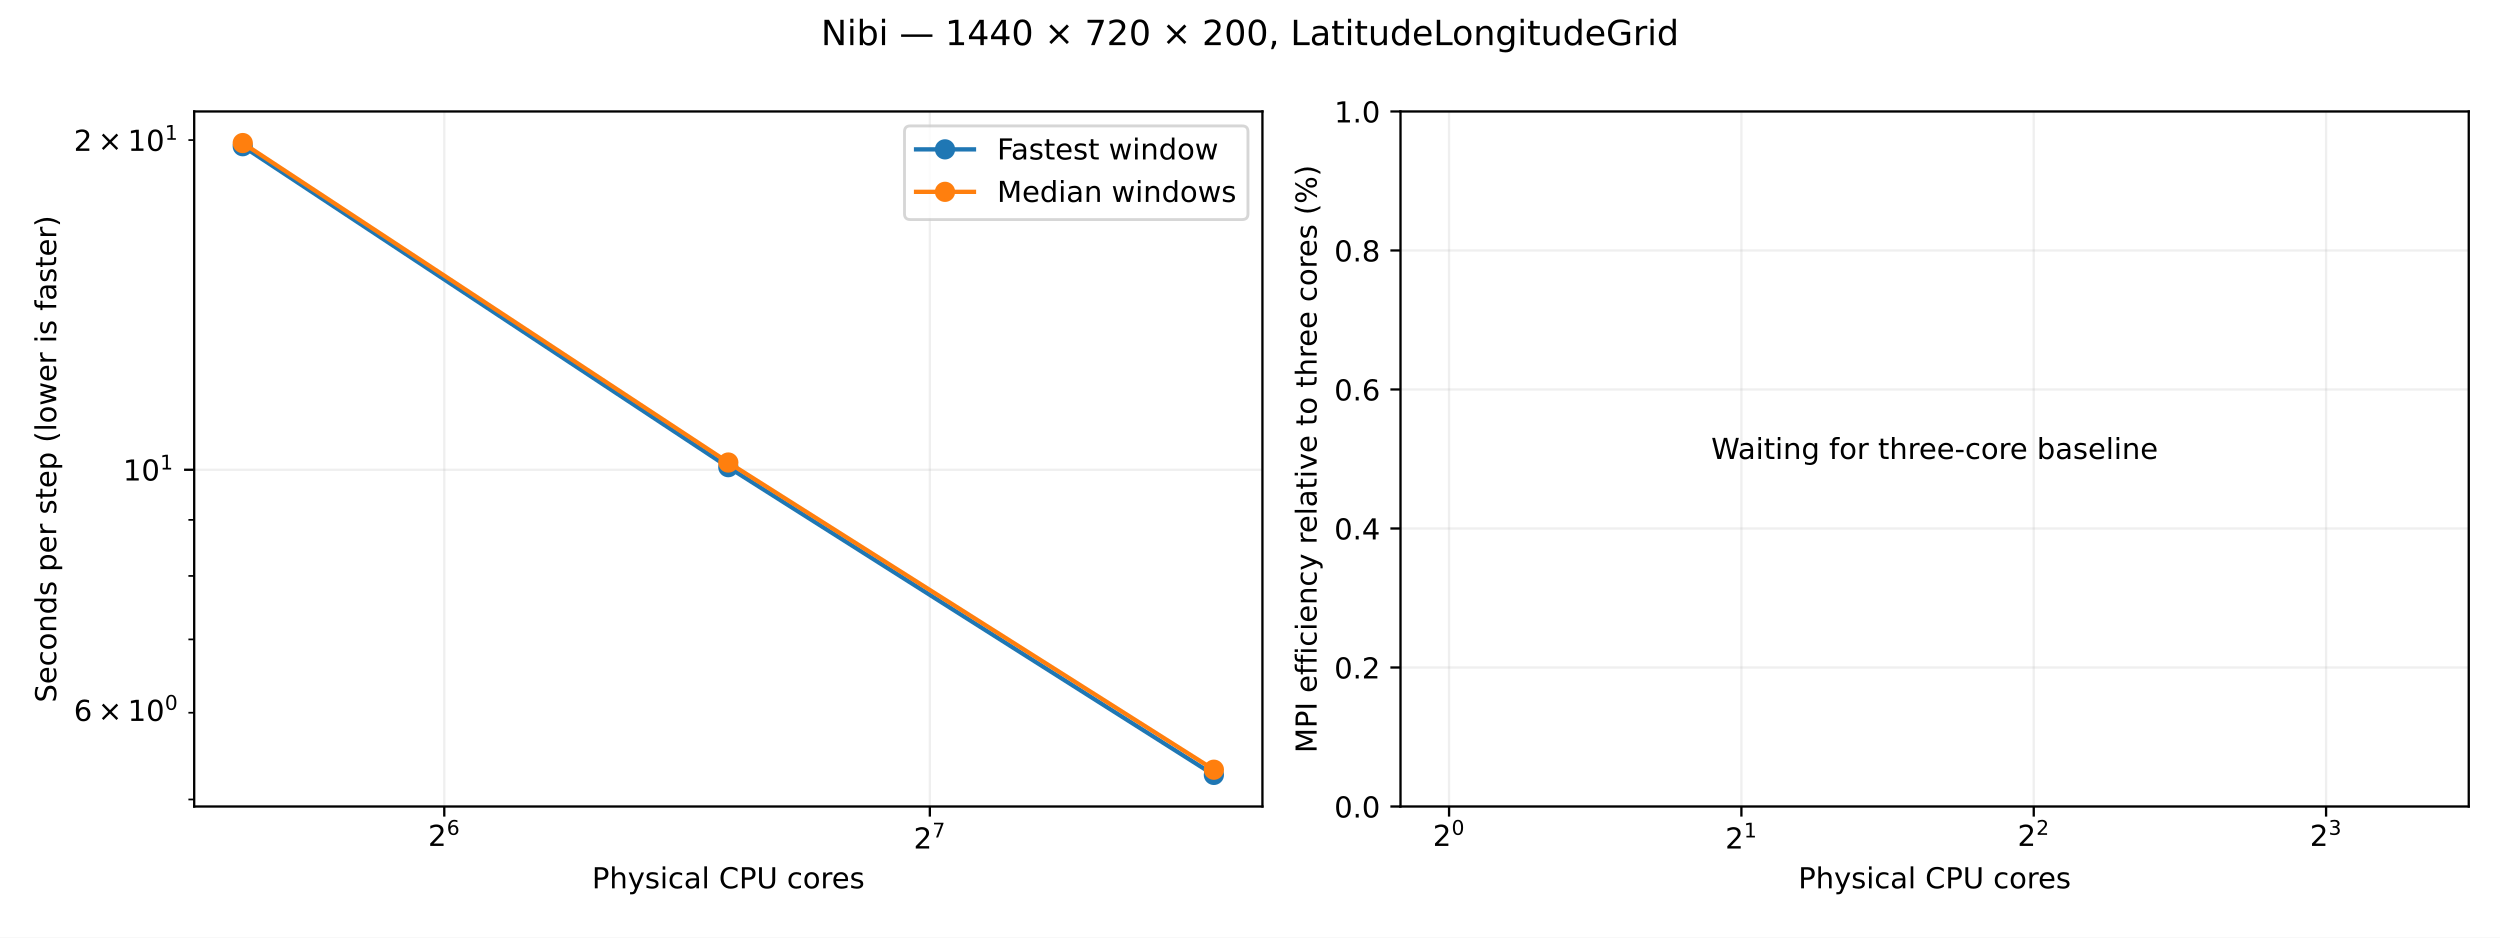
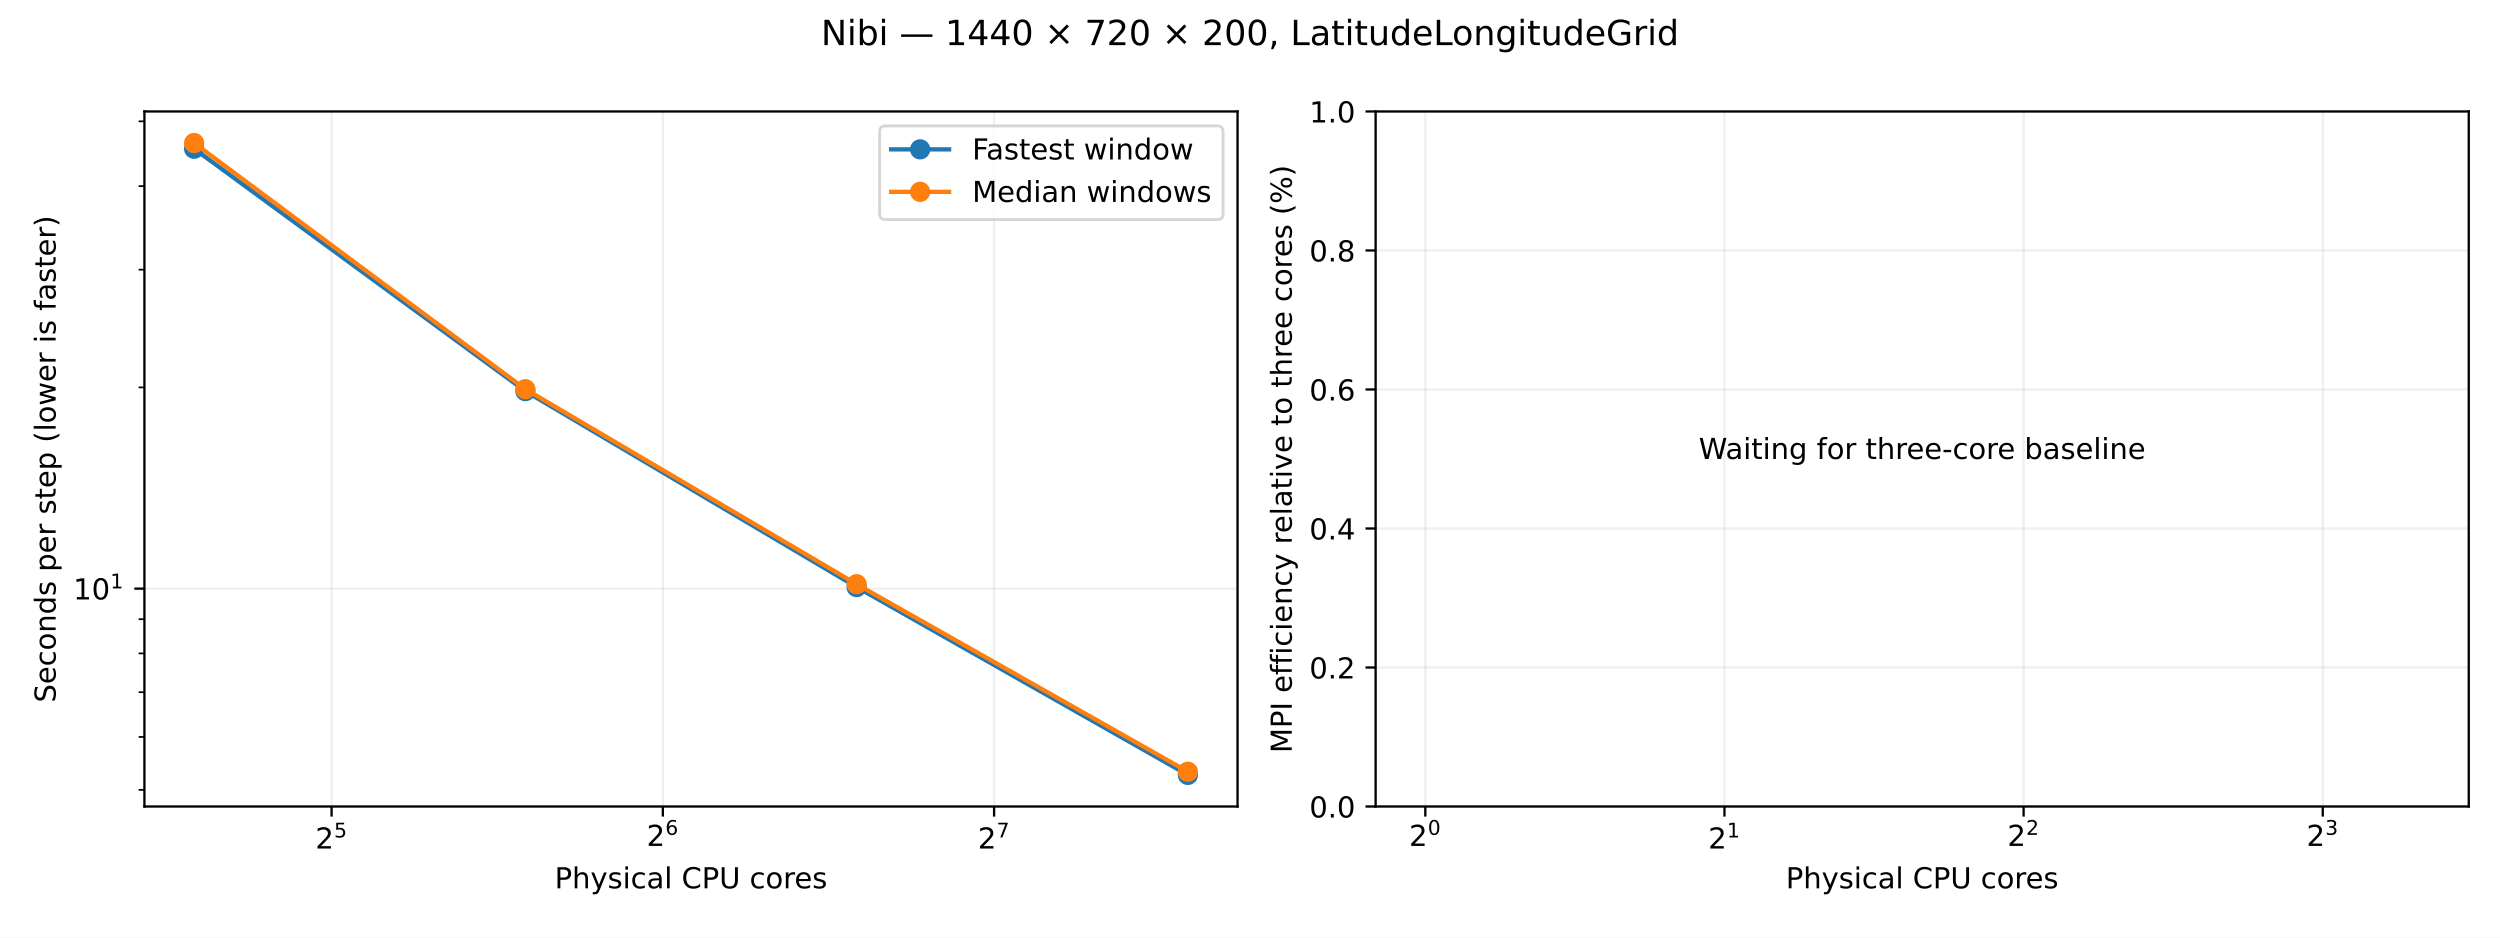
<svg xmlns="http://www.w3.org/2000/svg" xmlns:xlink="http://www.w3.org/1999/xlink" width="864pt" height="324pt" viewBox="0 0 864 324" version="1.1">
  <defs>
    <style type="text/css">*{stroke-linejoin: round; stroke-linecap: butt}</style>
  </defs>
  <g id="figure_1">
    <g id="patch_1">
      <path d="M 0 324 L 864 324 L 864 0 L 0 0 z " style="fill: #ffffff" />
    </g>
    <g id="axes_1">
      <g id="patch_2">
-         <path d="M 67.112 278.728 L 436.296 278.728 L 436.296 38.52 L 67.112 38.52 z " style="fill: #ffffff" />
+         <path d="M 49.913 278.728 L 427.696 278.728 L 427.696 38.52 L 49.913 38.52 z " style="fill: #ffffff" />
      </g>
      <g id="matplotlib.axis_1">
        <g id="xtick_1">
          <g id="line2d_1">
-             <path d="M 153.541 278.728 L 153.541 38.52 " clip-path="url(#p9e3ff01cee)" style="fill: none; stroke: #b0b0b0; stroke-opacity: 0.2; stroke-width: 0.8; stroke-linecap: square" />
+             <path d="M 114.598 278.728 L 114.598 38.52 " clip-path="url(#p8ccc6cf710)" style="fill: none; stroke: #b0b0b0; stroke-opacity: 0.2; stroke-width: 0.8; stroke-linecap: square" />
          </g>
          <g id="line2d_2">
            <defs>
              <path id="mfa1427183e" d="M 0 0 L 0 3.5 " style="stroke: #000000; stroke-width: 0.8" />
            </defs>
            <g>
-               <use xlink:href="#mfa1427183e" x="153.541" y="278.728" style="stroke: #000000; stroke-width: 0.8" />
+               <use xlink:href="#mfa1427183e" x="114.598" y="278.728" style="stroke: #000000; stroke-width: 0.8" />
            </g>
          </g>
          <g id="text_1">
-             <g transform="translate(147.9407 293.3264)">
+             <g transform="translate(108.9981 293.3264)">
+               <text>
+                 <tspan x="0" y="-0.064" style="font-size: 10px; font-family: 'DejaVu Sans'">2</tspan>
+                 <tspan x="6.458" y="-3.892" style="font-size: 7px; font-family: 'DejaVu Sans'">5</tspan>
+               </text>
+             </g>
+           </g>
+         </g>
+         <g id="xtick_2">
+           <g id="line2d_3">
+             <path d="M 229.078 278.728 L 229.078 38.52 " clip-path="url(#p8ccc6cf710)" style="fill: none; stroke: #b0b0b0; stroke-opacity: 0.2; stroke-width: 0.8; stroke-linecap: square" />
+           </g>
+           <g id="line2d_4">
+             <g>
+               <use xlink:href="#mfa1427183e" x="229.078" y="278.728" style="stroke: #000000; stroke-width: 0.8" />
+             </g>
+           </g>
+           <g id="text_2">
+             <g transform="translate(223.478 293.3264)">
              <text>
                <tspan x="0" y="-0.977" style="font-size: 10px; font-family: 'DejaVu Sans'">2</tspan>
                <tspan x="6.458" y="-4.805" style="font-size: 7px; font-family: 'DejaVu Sans'">6</tspan>
              </text>
            </g>
          </g>
        </g>
-         <g id="xtick_2">
-           <g id="line2d_3">
-             <path d="M 321.352 278.728 L 321.352 38.52 " clip-path="url(#p9e3ff01cee)" style="fill: none; stroke: #b0b0b0; stroke-opacity: 0.2; stroke-width: 0.8; stroke-linecap: square" />
-           </g>
-           <g id="line2d_4">
-             <g>
-               <use xlink:href="#mfa1427183e" x="321.352" y="278.728" style="stroke: #000000; stroke-width: 0.8" />
-             </g>
-           </g>
-           <g id="text_2">
-             <g transform="translate(315.7517 293.3264)">
+         <g id="xtick_3">
+           <g id="line2d_5">
+             <path d="M 343.558 278.728 L 343.558 38.52 " clip-path="url(#p8ccc6cf710)" style="fill: none; stroke: #b0b0b0; stroke-opacity: 0.2; stroke-width: 0.8; stroke-linecap: square" />
+           </g>
+           <g id="line2d_6">
+             <g>
+               <use xlink:href="#mfa1427183e" x="343.558" y="278.728" style="stroke: #000000; stroke-width: 0.8" />
+             </g>
+           </g>
+           <g id="text_3">
+             <g transform="translate(337.9579 293.3264)">
              <text>
                <tspan x="0" y="-0.064" style="font-size: 10px; font-family: 'DejaVu Sans'">2</tspan>
                <tspan x="6.458" y="-3.892" style="font-size: 7px; font-family: 'DejaVu Sans'">7</tspan>
              </text>
            </g>
          </g>
        </g>
-         <g id="text_3">
-           <text style="font-size: 10px; font-family: 'DejaVu Sans', 'Bitstream Vera Sans', 'Computer Modern Sans Serif', 'Lucida Grande', 'Verdana', 'Geneva', 'Lucid', 'Arial', 'Helvetica', 'Avant Garde', sans-serif; text-anchor: middle" x="251.704" y="307.005" transform="rotate(-0 251.7038 307.0046)">Physical CPU cores</text>
+         <g id="text_4">
+           <text style="font-size: 10px; font-family: 'DejaVu Sans', 'Bitstream Vera Sans', 'Computer Modern Sans Serif', 'Lucida Grande', 'Verdana', 'Geneva', 'Lucid', 'Arial', 'Helvetica', 'Avant Garde', sans-serif; text-anchor: middle" x="238.805" y="307.005" transform="rotate(-0 238.8045 307.0046)">Physical CPU cores</text>
        </g>
      </g>
      <g id="matplotlib.axis_2">
        <g id="ytick_1">
-           <g id="line2d_5">
-             <path d="M 67.112 162.351 L 436.296 162.351 " clip-path="url(#p9e3ff01cee)" style="fill: none; stroke: #b0b0b0; stroke-opacity: 0.2; stroke-width: 0.8; stroke-linecap: square" />
-           </g>
-           <g id="line2d_6">
+           <g id="line2d_7">
+             <path d="M 49.913 203.433 L 427.696 203.433 " clip-path="url(#p8ccc6cf710)" style="fill: none; stroke: #b0b0b0; stroke-opacity: 0.2; stroke-width: 0.8; stroke-linecap: square" />
+           </g>
+           <g id="line2d_8">
            <defs>
              <path id="m72e51c41a5" d="M 0 0 L -3.5 0 " style="stroke: #000000; stroke-width: 0.8" />
            </defs>
            <g>
-               <use xlink:href="#m72e51c41a5" x="67.112" y="162.351" style="stroke: #000000; stroke-width: 0.8" />
-             </g>
-           </g>
-           <g id="text_4">
-             <g transform="translate(42.51174 166.15)">
+               <use xlink:href="#m72e51c41a5" x="49.913" y="203.433" style="stroke: #000000; stroke-width: 0.8" />
+             </g>
+           </g>
+           <g id="text_5">
+             <g transform="translate(25.31268 207.2325)">
              <text>
                <tspan x="0" y="-0.064" style="font-size: 10px; font-family: 'DejaVu Sans'">1</tspan>
                <tspan x="6.362" y="-0.064" style="font-size: 10px; font-family: 'DejaVu Sans'">0</tspan>
                <tspan x="12.82" y="-3.892" style="font-size: 7px; font-family: 'DejaVu Sans'">1</tspan>
              </text>
            </g>
          </g>
        </g>
        <g id="ytick_2">
-           <g id="line2d_7">
+           <g id="line2d_9">
            <defs>
              <path id="m0f9271fee5" d="M 0 0 L -2 0 " style="stroke: #000000; stroke-width: 0.6" />
            </defs>
            <g>
-               <use xlink:href="#m0f9271fee5" x="67.112" y="276.295" style="stroke: #000000; stroke-width: 0.6" />
+               <use xlink:href="#m0f9271fee5" x="49.913" y="272.989" style="stroke: #000000; stroke-width: 0.6" />
            </g>
          </g>
        </g>
        <g id="ytick_3">
-           <g id="line2d_8">
-             <g>
-               <use xlink:href="#m0f9271fee5" x="67.112" y="246.323" style="stroke: #000000; stroke-width: 0.6" />
-             </g>
-           </g>
-           <g id="text_5">
-             <g transform="translate(25.51174 250.1227)">
-               <text>
-                 <tspan x="0" y="-0.977" style="font-size: 10px; font-family: 'DejaVu Sans'">6</tspan>
-                 <tspan x="8.311" y="-0.977" style="font-size: 10px; font-family: 'DejaVu Sans'">×</tspan>
-                 <tspan x="18.638" y="-0.977" style="font-size: 10px; font-family: 'DejaVu Sans'">1</tspan>
-                 <tspan x="25" y="-0.977" style="font-size: 10px; font-family: 'DejaVu Sans'">0</tspan>
-                 <tspan x="31.458" y="-4.805" style="font-size: 7px; font-family: 'DejaVu Sans'">0</tspan>
-               </text>
+           <g id="line2d_10">
+             <g>
+               <use xlink:href="#m0f9271fee5" x="49.913" y="254.694" style="stroke: #000000; stroke-width: 0.6" />
            </g>
          </g>
        </g>
        <g id="ytick_4">
-           <g id="line2d_9">
-             <g>
-               <use xlink:href="#m0f9271fee5" x="67.112" y="220.983" style="stroke: #000000; stroke-width: 0.6" />
+           <g id="line2d_11">
+             <g>
+               <use xlink:href="#m0f9271fee5" x="49.913" y="239.225" style="stroke: #000000; stroke-width: 0.6" />
            </g>
          </g>
        </g>
        <g id="ytick_5">
-           <g id="line2d_10">
-             <g>
-               <use xlink:href="#m0f9271fee5" x="67.112" y="199.032" style="stroke: #000000; stroke-width: 0.6" />
+           <g id="line2d_12">
+             <g>
+               <use xlink:href="#m0f9271fee5" x="49.913" y="225.825" style="stroke: #000000; stroke-width: 0.6" />
            </g>
          </g>
        </g>
        <g id="ytick_6">
-           <g id="line2d_11">
-             <g>
-               <use xlink:href="#m0f9271fee5" x="67.112" y="179.671" style="stroke: #000000; stroke-width: 0.6" />
+           <g id="line2d_13">
+             <g>
+               <use xlink:href="#m0f9271fee5" x="49.913" y="214.006" style="stroke: #000000; stroke-width: 0.6" />
            </g>
          </g>
        </g>
        <g id="ytick_7">
-           <g id="line2d_12">
-             <g>
-               <use xlink:href="#m0f9271fee5" x="67.112" y="48.407" style="stroke: #000000; stroke-width: 0.6" />
-             </g>
-           </g>
-           <g id="text_6">
-             <g transform="translate(25.51174 52.20611)">
-               <text>
-                 <tspan x="0" y="-0.064" style="font-size: 10px; font-family: 'DejaVu Sans'">2</tspan>
-                 <tspan x="8.311" y="-0.064" style="font-size: 10px; font-family: 'DejaVu Sans'">×</tspan>
-                 <tspan x="18.638" y="-0.064" style="font-size: 10px; font-family: 'DejaVu Sans'">1</tspan>
-                 <tspan x="25" y="-0.064" style="font-size: 10px; font-family: 'DejaVu Sans'">0</tspan>
-                 <tspan x="31.458" y="-3.892" style="font-size: 7px; font-family: 'DejaVu Sans'">1</tspan>
-               </text>
-             </g>
-           </g>
-         </g>
-         <g id="text_7">
-           <text style="font-size: 10px; font-family: 'DejaVu Sans', 'Bitstream Vera Sans', 'Computer Modern Sans Serif', 'Lucida Grande', 'Verdana', 'Geneva', 'Lucid', 'Arial', 'Helvetica', 'Avant Garde', sans-serif; text-anchor: middle" x="19.432" y="158.624" transform="rotate(-90 19.43205 158.624)">Seconds per step (lower is faster)</text>
-         </g>
-       </g>
-       <g id="line2d_13">
-         <path d="M 83.893 50.533 L 251.704 161.454 L 419.515 267.809 " clip-path="url(#p9e3ff01cee)" style="fill: none; stroke: #1f77b4; stroke-width: 1.5; stroke-linecap: square" />
+           <g id="line2d_14">
+             <g>
+               <use xlink:href="#m0f9271fee5" x="49.913" y="133.877" style="stroke: #000000; stroke-width: 0.6" />
+             </g>
+           </g>
+         </g>
+         <g id="ytick_8">
+           <g id="line2d_15">
+             <g>
+               <use xlink:href="#m0f9271fee5" x="49.913" y="93.19" style="stroke: #000000; stroke-width: 0.6" />
+             </g>
+           </g>
+         </g>
+         <g id="ytick_9">
+           <g id="line2d_16">
+             <g>
+               <use xlink:href="#m0f9271fee5" x="49.913" y="64.321" style="stroke: #000000; stroke-width: 0.6" />
+             </g>
+           </g>
+         </g>
+         <g id="ytick_10">
+           <g id="line2d_17">
+             <g>
+               <use xlink:href="#m0f9271fee5" x="49.913" y="41.929" style="stroke: #000000; stroke-width: 0.6" />
+             </g>
+           </g>
+         </g>
+         <g id="text_6">
+           <text style="font-size: 10px; font-family: 'DejaVu Sans', 'Bitstream Vera Sans', 'Computer Modern Sans Serif', 'Lucida Grande', 'Verdana', 'Geneva', 'Lucid', 'Arial', 'Helvetica', 'Avant Garde', sans-serif; text-anchor: middle" x="19.233" y="158.624" transform="rotate(-90 19.233 158.624)">Seconds per step (lower is faster)</text>
+         </g>
+       </g>
+       <g id="line2d_18">
+         <path d="M 67.085 51.409 L 181.565 135.175 L 296.044 202.886 L 410.524 267.809 " clip-path="url(#p8ccc6cf710)" style="fill: none; stroke: #1f77b4; stroke-width: 1.5; stroke-linecap: square" />
        <defs>
          <path id="mec588faf40" d="M 0 3 C 0.796 3 1.559 2.684 2.121 2.121 C 2.684 1.559 3 0.796 3 0 C 3 -0.796 2.684 -1.559 2.121 -2.121 C 1.559 -2.684 0.796 -3 0 -3 C -0.796 -3 -1.559 -2.684 -2.121 -2.121 C -2.684 -1.559 -3 -0.796 -3 0 C -3 0.796 -2.684 1.559 -2.121 2.121 C -1.559 2.684 -0.796 3 0 3 z " style="stroke: #1f77b4" />
        </defs>
-         <g clip-path="url(#p9e3ff01cee)">
-           <use xlink:href="#mec588faf40" x="83.893" y="50.533" style="fill: #1f77b4; stroke: #1f77b4" />
-           <use xlink:href="#mec588faf40" x="251.704" y="161.454" style="fill: #1f77b4; stroke: #1f77b4" />
-           <use xlink:href="#mec588faf40" x="419.515" y="267.809" style="fill: #1f77b4; stroke: #1f77b4" />
-         </g>
-       </g>
-       <g id="line2d_14">
-         <path d="M 83.893 49.439 L 251.704 159.846 L 419.515 266.01 " clip-path="url(#p9e3ff01cee)" style="fill: none; stroke: #ff7f0e; stroke-width: 1.5; stroke-linecap: square" />
+         <g clip-path="url(#p8ccc6cf710)">
+           <use xlink:href="#mec588faf40" x="67.085" y="51.409" style="fill: #1f77b4; stroke: #1f77b4" />
+           <use xlink:href="#mec588faf40" x="181.565" y="135.175" style="fill: #1f77b4; stroke: #1f77b4" />
+           <use xlink:href="#mec588faf40" x="296.044" y="202.886" style="fill: #1f77b4; stroke: #1f77b4" />
+           <use xlink:href="#mec588faf40" x="410.524" y="267.809" style="fill: #1f77b4; stroke: #1f77b4" />
+         </g>
+       </g>
+       <g id="line2d_19">
+         <path d="M 67.085 49.439 L 181.565 134.507 L 296.044 201.904 L 410.524 266.711 " clip-path="url(#p8ccc6cf710)" style="fill: none; stroke: #ff7f0e; stroke-width: 1.5; stroke-linecap: square" />
        <defs>
          <path id="me001b4771e" d="M 0 3 C 0.796 3 1.559 2.684 2.121 2.121 C 2.684 1.559 3 0.796 3 0 C 3 -0.796 2.684 -1.559 2.121 -2.121 C 1.559 -2.684 0.796 -3 0 -3 C -0.796 -3 -1.559 -2.684 -2.121 -2.121 C -2.684 -1.559 -3 -0.796 -3 0 C -3 0.796 -2.684 1.559 -2.121 2.121 C -1.559 2.684 -0.796 3 0 3 z " style="stroke: #ff7f0e" />
        </defs>
-         <g clip-path="url(#p9e3ff01cee)">
-           <use xlink:href="#me001b4771e" x="83.893" y="49.439" style="fill: #ff7f0e; stroke: #ff7f0e" />
-           <use xlink:href="#me001b4771e" x="251.704" y="159.846" style="fill: #ff7f0e; stroke: #ff7f0e" />
-           <use xlink:href="#me001b4771e" x="419.515" y="266.01" style="fill: #ff7f0e; stroke: #ff7f0e" />
+         <g clip-path="url(#p8ccc6cf710)">
+           <use xlink:href="#me001b4771e" x="67.085" y="49.439" style="fill: #ff7f0e; stroke: #ff7f0e" />
+           <use xlink:href="#me001b4771e" x="181.565" y="134.507" style="fill: #ff7f0e; stroke: #ff7f0e" />
+           <use xlink:href="#me001b4771e" x="296.044" y="201.904" style="fill: #ff7f0e; stroke: #ff7f0e" />
+           <use xlink:href="#me001b4771e" x="410.524" y="266.711" style="fill: #ff7f0e; stroke: #ff7f0e" />
        </g>
      </g>
      <g id="patch_3">
-         <path d="M 67.112 278.728 L 67.112 38.52 " style="fill: none; stroke: #000000; stroke-width: 0.8; stroke-linejoin: miter; stroke-linecap: square" />
+         <path d="M 49.913 278.728 L 49.913 38.52 " style="fill: none; stroke: #000000; stroke-width: 0.8; stroke-linejoin: miter; stroke-linecap: square" />
      </g>
      <g id="patch_4">
-         <path d="M 436.296 278.728 L 436.296 38.52 " style="fill: none; stroke: #000000; stroke-width: 0.8; stroke-linejoin: miter; stroke-linecap: square" />
+         <path d="M 427.696 278.728 L 427.696 38.52 " style="fill: none; stroke: #000000; stroke-width: 0.8; stroke-linejoin: miter; stroke-linecap: square" />
      </g>
      <g id="patch_5">
-         <path d="M 67.112 278.728 L 436.296 278.728 " style="fill: none; stroke: #000000; stroke-width: 0.8; stroke-linejoin: miter; stroke-linecap: square" />
+         <path d="M 49.913 278.728 L 427.696 278.728 " style="fill: none; stroke: #000000; stroke-width: 0.8; stroke-linejoin: miter; stroke-linecap: square" />
      </g>
      <g id="patch_6">
-         <path d="M 67.112 38.52 L 436.296 38.52 " style="fill: none; stroke: #000000; stroke-width: 0.8; stroke-linejoin: miter; stroke-linecap: square" />
+         <path d="M 49.913 38.52 L 427.696 38.52 " style="fill: none; stroke: #000000; stroke-width: 0.8; stroke-linejoin: miter; stroke-linecap: square" />
      </g>
      <g id="legend_1">
        <g id="patch_7">
-           <path d="M 314.596 75.876 L 429.296 75.876 Q 431.296 75.876 431.296 73.876 L 431.296 45.52 Q 431.296 43.52 429.296 43.52 L 314.596 43.52 Q 312.596 43.52 312.596 45.52 L 312.596 73.876 Q 312.596 75.876 314.596 75.876 z " style="fill: #ffffff; opacity: 0.8; stroke: #cccccc; stroke-linejoin: miter" />
-         </g>
-         <g id="line2d_15">
-           <path d="M 316.596 51.618 L 326.596 51.618 L 336.596 51.618 " style="fill: none; stroke: #1f77b4; stroke-width: 1.5; stroke-linecap: square" />
+           <path d="M 305.996 75.876 L 420.696 75.876 Q 422.696 75.876 422.696 73.876 L 422.696 45.52 Q 422.696 43.52 420.696 43.52 L 305.996 43.52 Q 303.996 43.52 303.996 45.52 L 303.996 73.876 Q 303.996 75.876 305.996 75.876 z " style="fill: #ffffff; opacity: 0.8; stroke: #cccccc; stroke-linejoin: miter" />
+         </g>
+         <g id="line2d_20">
+           <path d="M 307.996 51.618 L 317.996 51.618 L 327.996 51.618 " style="fill: none; stroke: #1f77b4; stroke-width: 1.5; stroke-linecap: square" />
          <g>
-             <use xlink:href="#mec588faf40" x="326.596" y="51.618" style="fill: #1f77b4; stroke: #1f77b4" />
+             <use xlink:href="#mec588faf40" x="317.996" y="51.618" style="fill: #1f77b4; stroke: #1f77b4" />
+           </g>
+         </g>
+         <g id="text_7">
+           <text style="font-size: 10px; font-family: 'DejaVu Sans', 'Bitstream Vera Sans', 'Computer Modern Sans Serif', 'Lucida Grande', 'Verdana', 'Geneva', 'Lucid', 'Arial', 'Helvetica', 'Avant Garde', sans-serif; text-anchor: start" x="335.996" y="55.118" transform="rotate(-0 335.9963 55.11844)">Fastest window</text>
+         </g>
+         <g id="line2d_21">
+           <path d="M 307.996 66.297 L 317.996 66.297 L 327.996 66.297 " style="fill: none; stroke: #ff7f0e; stroke-width: 1.5; stroke-linecap: square" />
+           <g>
+             <use xlink:href="#me001b4771e" x="317.996" y="66.297" style="fill: #ff7f0e; stroke: #ff7f0e" />
          </g>
        </g>
        <g id="text_8">
-           <text style="font-size: 10px; font-family: 'DejaVu Sans', 'Bitstream Vera Sans', 'Computer Modern Sans Serif', 'Lucida Grande', 'Verdana', 'Geneva', 'Lucid', 'Arial', 'Helvetica', 'Avant Garde', sans-serif; text-anchor: start" x="344.596" y="55.118" transform="rotate(-0 344.5959 55.11844)">Fastest window</text>
-         </g>
-         <g id="line2d_16">
-           <path d="M 316.596 66.297 L 326.596 66.297 L 336.596 66.297 " style="fill: none; stroke: #ff7f0e; stroke-width: 1.5; stroke-linecap: square" />
-           <g>
-             <use xlink:href="#me001b4771e" x="326.596" y="66.297" style="fill: #ff7f0e; stroke: #ff7f0e" />
-           </g>
-         </g>
-         <g id="text_9">
-           <text style="font-size: 10px; font-family: 'DejaVu Sans', 'Bitstream Vera Sans', 'Computer Modern Sans Serif', 'Lucida Grande', 'Verdana', 'Geneva', 'Lucid', 'Arial', 'Helvetica', 'Avant Garde', sans-serif; text-anchor: start" x="344.596" y="69.797" transform="rotate(-0 344.5959 69.79656)">Median windows</text>
+           <text style="font-size: 10px; font-family: 'DejaVu Sans', 'Bitstream Vera Sans', 'Computer Modern Sans Serif', 'Lucida Grande', 'Verdana', 'Geneva', 'Lucid', 'Arial', 'Helvetica', 'Avant Garde', sans-serif; text-anchor: start" x="335.996" y="69.797" transform="rotate(-0 335.9963 69.79656)">Median windows</text>
        </g>
      </g>
    </g>
    <g id="axes_2">
      <g id="patch_8">
-         <path d="M 484.016 278.728 L 853.2 278.728 L 853.2 38.52 L 484.016 38.52 z " style="fill: #ffffff" />
+         <path d="M 475.416 278.728 L 853.2 278.728 L 853.2 38.52 L 475.416 38.52 z " style="fill: #ffffff" />
      </g>
      <g id="matplotlib.axis_3">
-         <g id="xtick_3">
-           <g id="line2d_17">
-             <path d="M 500.797 278.728 L 500.797 38.52 " clip-path="url(#p11e1a887b2)" style="fill: none; stroke: #b0b0b0; stroke-opacity: 0.2; stroke-width: 0.8; stroke-linecap: square" />
-           </g>
-           <g id="line2d_18">
-             <g>
-               <use xlink:href="#mfa1427183e" x="500.797" y="278.728" style="stroke: #000000; stroke-width: 0.8" />
-             </g>
-           </g>
-           <g id="text_10">
-             <g transform="translate(495.197 293.3264)">
+         <g id="xtick_4">
+           <g id="line2d_22">
+             <path d="M 492.588 278.728 L 492.588 38.52 " clip-path="url(#pa20234c61d)" style="fill: none; stroke: #b0b0b0; stroke-opacity: 0.2; stroke-width: 0.8; stroke-linecap: square" />
+           </g>
+           <g id="line2d_23">
+             <g>
+               <use xlink:href="#mfa1427183e" x="492.588" y="278.728" style="stroke: #000000; stroke-width: 0.8" />
+             </g>
+           </g>
+           <g id="text_9">
+             <g transform="translate(486.9883 293.3264)">
              <text>
                <tspan x="0" y="-0.977" style="font-size: 10px; font-family: 'DejaVu Sans'">2</tspan>
                <tspan x="6.458" y="-4.805" style="font-size: 7px; font-family: 'DejaVu Sans'">0</tspan>
              </text>
            </g>
          </g>
        </g>
-         <g id="xtick_4">
-           <g id="line2d_19">
-             <path d="M 601.829 278.728 L 601.829 38.52 " clip-path="url(#p11e1a887b2)" style="fill: none; stroke: #b0b0b0; stroke-opacity: 0.2; stroke-width: 0.8; stroke-linecap: square" />
-           </g>
-           <g id="line2d_20">
-             <g>
-               <use xlink:href="#mfa1427183e" x="601.829" y="278.728" style="stroke: #000000; stroke-width: 0.8" />
-             </g>
-           </g>
-           <g id="text_11">
-             <g transform="translate(596.2292 293.3264)">
+         <g id="xtick_5">
+           <g id="line2d_24">
+             <path d="M 595.974 278.728 L 595.974 38.52 " clip-path="url(#pa20234c61d)" style="fill: none; stroke: #b0b0b0; stroke-opacity: 0.2; stroke-width: 0.8; stroke-linecap: square" />
+           </g>
+           <g id="line2d_25">
+             <g>
+               <use xlink:href="#mfa1427183e" x="595.974" y="278.728" style="stroke: #000000; stroke-width: 0.8" />
+             </g>
+           </g>
+           <g id="text_10">
+             <g transform="translate(590.374 293.3264)">
              <text>
                <tspan x="0" y="-0.064" style="font-size: 10px; font-family: 'DejaVu Sans'">2</tspan>
                <tspan x="6.458" y="-3.892" style="font-size: 7px; font-family: 'DejaVu Sans'">1</tspan>
              </text>
            </g>
          </g>
        </g>
-         <g id="xtick_5">
-           <g id="line2d_21">
-             <path d="M 702.862 278.728 L 702.862 38.52 " clip-path="url(#p11e1a887b2)" style="fill: none; stroke: #b0b0b0; stroke-opacity: 0.2; stroke-width: 0.8; stroke-linecap: square" />
-           </g>
-           <g id="line2d_22">
-             <g>
-               <use xlink:href="#mfa1427183e" x="702.862" y="278.728" style="stroke: #000000; stroke-width: 0.8" />
-             </g>
-           </g>
-           <g id="text_12">
-             <g transform="translate(697.2615 293.3264)">
+         <g id="xtick_6">
+           <g id="line2d_26">
+             <path d="M 699.36 278.728 L 699.36 38.52 " clip-path="url(#pa20234c61d)" style="fill: none; stroke: #b0b0b0; stroke-opacity: 0.2; stroke-width: 0.8; stroke-linecap: square" />
+           </g>
+           <g id="line2d_27">
+             <g>
+               <use xlink:href="#mfa1427183e" x="699.36" y="278.728" style="stroke: #000000; stroke-width: 0.8" />
+             </g>
+           </g>
+           <g id="text_11">
+             <g transform="translate(693.7596 293.3264)">
              <text>
                <tspan x="0" y="-0.977" style="font-size: 10px; font-family: 'DejaVu Sans'">2</tspan>
                <tspan x="6.458" y="-4.805" style="font-size: 7px; font-family: 'DejaVu Sans'">2</tspan>
              </text>
            </g>
          </g>
        </g>
-         <g id="xtick_6">
-           <g id="line2d_23">
-             <path d="M 803.894 278.728 L 803.894 38.52 " clip-path="url(#p11e1a887b2)" style="fill: none; stroke: #b0b0b0; stroke-opacity: 0.2; stroke-width: 0.8; stroke-linecap: square" />
-           </g>
-           <g id="line2d_24">
-             <g>
-               <use xlink:href="#mfa1427183e" x="803.894" y="278.728" style="stroke: #000000; stroke-width: 0.8" />
-             </g>
-           </g>
-           <g id="text_13">
-             <g transform="translate(798.2938 293.3264)">
+         <g id="xtick_7">
+           <g id="line2d_28">
+             <path d="M 802.745 278.728 L 802.745 38.52 " clip-path="url(#pa20234c61d)" style="fill: none; stroke: #b0b0b0; stroke-opacity: 0.2; stroke-width: 0.8; stroke-linecap: square" />
+           </g>
+           <g id="line2d_29">
+             <g>
+               <use xlink:href="#mfa1427183e" x="802.745" y="278.728" style="stroke: #000000; stroke-width: 0.8" />
+             </g>
+           </g>
+           <g id="text_12">
+             <g transform="translate(797.1453 293.3264)">
              <text>
                <tspan x="0" y="-0.977" style="font-size: 10px; font-family: 'DejaVu Sans'">2</tspan>
                <tspan x="6.458" y="-4.805" style="font-size: 7px; font-family: 'DejaVu Sans'">3</tspan>
              </text>
            </g>
          </g>
        </g>
-         <g id="text_14">
-           <text style="font-size: 10px; font-family: 'DejaVu Sans', 'Bitstream Vera Sans', 'Computer Modern Sans Serif', 'Lucida Grande', 'Verdana', 'Geneva', 'Lucid', 'Arial', 'Helvetica', 'Avant Garde', sans-serif; text-anchor: middle" x="668.608" y="307.005" transform="rotate(-0 668.6079 307.0046)">Physical CPU cores</text>
+         <g id="text_13">
+           <text style="font-size: 10px; font-family: 'DejaVu Sans', 'Bitstream Vera Sans', 'Computer Modern Sans Serif', 'Lucida Grande', 'Verdana', 'Geneva', 'Lucid', 'Arial', 'Helvetica', 'Avant Garde', sans-serif; text-anchor: middle" x="664.308" y="307.005" transform="rotate(-0 664.3082 307.0046)">Physical CPU cores</text>
        </g>
      </g>
      <g id="matplotlib.axis_4">
-         <g id="ytick_8">
-           <g id="line2d_25">
-             <path d="M 484.016 278.728 L 853.2 278.728 " clip-path="url(#p11e1a887b2)" style="fill: none; stroke: #b0b0b0; stroke-opacity: 0.2; stroke-width: 0.8; stroke-linecap: square" />
-           </g>
-           <g id="line2d_26">
-             <g>
-               <use xlink:href="#m72e51c41a5" x="484.016" y="278.728" style="stroke: #000000; stroke-width: 0.8" />
+         <g id="ytick_11">
+           <g id="line2d_30">
+             <path d="M 475.416 278.728 L 853.2 278.728 " clip-path="url(#pa20234c61d)" style="fill: none; stroke: #b0b0b0; stroke-opacity: 0.2; stroke-width: 0.8; stroke-linecap: square" />
+           </g>
+           <g id="line2d_31">
+             <g>
+               <use xlink:href="#m72e51c41a5" x="475.416" y="278.728" style="stroke: #000000; stroke-width: 0.8" />
+             </g>
+           </g>
+           <g id="text_14">
+             <text style="font-size: 10px; font-family: 'DejaVu Sans', 'Bitstream Vera Sans', 'Computer Modern Sans Serif', 'Lucida Grande', 'Verdana', 'Geneva', 'Lucid', 'Arial', 'Helvetica', 'Avant Garde', sans-serif; text-anchor: end" x="468.416" y="282.527" transform="rotate(-0 468.4163 282.5272)">0.0</text>
+           </g>
+         </g>
+         <g id="ytick_12">
+           <g id="line2d_32">
+             <path d="M 475.416 230.686 L 853.2 230.686 " clip-path="url(#pa20234c61d)" style="fill: none; stroke: #b0b0b0; stroke-opacity: 0.2; stroke-width: 0.8; stroke-linecap: square" />
+           </g>
+           <g id="line2d_33">
+             <g>
+               <use xlink:href="#m72e51c41a5" x="475.416" y="230.686" style="stroke: #000000; stroke-width: 0.8" />
            </g>
          </g>
          <g id="text_15">
-             <text style="font-size: 10px; font-family: 'DejaVu Sans', 'Bitstream Vera Sans', 'Computer Modern Sans Serif', 'Lucida Grande', 'Verdana', 'Geneva', 'Lucid', 'Arial', 'Helvetica', 'Avant Garde', sans-serif; text-anchor: end" x="477.016" y="282.527" transform="rotate(-0 477.0159 282.5272)">0.0</text>
-           </g>
-         </g>
-         <g id="ytick_9">
-           <g id="line2d_27">
-             <path d="M 484.016 230.686 L 853.2 230.686 " clip-path="url(#p11e1a887b2)" style="fill: none; stroke: #b0b0b0; stroke-opacity: 0.2; stroke-width: 0.8; stroke-linecap: square" />
-           </g>
-           <g id="line2d_28">
-             <g>
-               <use xlink:href="#m72e51c41a5" x="484.016" y="230.686" style="stroke: #000000; stroke-width: 0.8" />
+             <text style="font-size: 10px; font-family: 'DejaVu Sans', 'Bitstream Vera Sans', 'Computer Modern Sans Serif', 'Lucida Grande', 'Verdana', 'Geneva', 'Lucid', 'Arial', 'Helvetica', 'Avant Garde', sans-serif; text-anchor: end" x="468.416" y="234.486" transform="rotate(-0 468.4163 234.4856)">0.2</text>
+           </g>
+         </g>
+         <g id="ytick_13">
+           <g id="line2d_34">
+             <path d="M 475.416 182.645 L 853.2 182.645 " clip-path="url(#pa20234c61d)" style="fill: none; stroke: #b0b0b0; stroke-opacity: 0.2; stroke-width: 0.8; stroke-linecap: square" />
+           </g>
+           <g id="line2d_35">
+             <g>
+               <use xlink:href="#m72e51c41a5" x="475.416" y="182.645" style="stroke: #000000; stroke-width: 0.8" />
            </g>
          </g>
          <g id="text_16">
-             <text style="font-size: 10px; font-family: 'DejaVu Sans', 'Bitstream Vera Sans', 'Computer Modern Sans Serif', 'Lucida Grande', 'Verdana', 'Geneva', 'Lucid', 'Arial', 'Helvetica', 'Avant Garde', sans-serif; text-anchor: end" x="477.016" y="234.486" transform="rotate(-0 477.0159 234.4856)">0.2</text>
-           </g>
-         </g>
-         <g id="ytick_10">
-           <g id="line2d_29">
-             <path d="M 484.016 182.645 L 853.2 182.645 " clip-path="url(#p11e1a887b2)" style="fill: none; stroke: #b0b0b0; stroke-opacity: 0.2; stroke-width: 0.8; stroke-linecap: square" />
-           </g>
-           <g id="line2d_30">
-             <g>
-               <use xlink:href="#m72e51c41a5" x="484.016" y="182.645" style="stroke: #000000; stroke-width: 0.8" />
+             <text style="font-size: 10px; font-family: 'DejaVu Sans', 'Bitstream Vera Sans', 'Computer Modern Sans Serif', 'Lucida Grande', 'Verdana', 'Geneva', 'Lucid', 'Arial', 'Helvetica', 'Avant Garde', sans-serif; text-anchor: end" x="468.416" y="186.444" transform="rotate(-0 468.4163 186.444)">0.4</text>
+           </g>
+         </g>
+         <g id="ytick_14">
+           <g id="line2d_36">
+             <path d="M 475.416 134.603 L 853.2 134.603 " clip-path="url(#pa20234c61d)" style="fill: none; stroke: #b0b0b0; stroke-opacity: 0.2; stroke-width: 0.8; stroke-linecap: square" />
+           </g>
+           <g id="line2d_37">
+             <g>
+               <use xlink:href="#m72e51c41a5" x="475.416" y="134.603" style="stroke: #000000; stroke-width: 0.8" />
            </g>
          </g>
          <g id="text_17">
-             <text style="font-size: 10px; font-family: 'DejaVu Sans', 'Bitstream Vera Sans', 'Computer Modern Sans Serif', 'Lucida Grande', 'Verdana', 'Geneva', 'Lucid', 'Arial', 'Helvetica', 'Avant Garde', sans-serif; text-anchor: end" x="477.016" y="186.444" transform="rotate(-0 477.0159 186.444)">0.4</text>
-           </g>
-         </g>
-         <g id="ytick_11">
-           <g id="line2d_31">
-             <path d="M 484.016 134.603 L 853.2 134.603 " clip-path="url(#p11e1a887b2)" style="fill: none; stroke: #b0b0b0; stroke-opacity: 0.2; stroke-width: 0.8; stroke-linecap: square" />
-           </g>
-           <g id="line2d_32">
-             <g>
-               <use xlink:href="#m72e51c41a5" x="484.016" y="134.603" style="stroke: #000000; stroke-width: 0.8" />
+             <text style="font-size: 10px; font-family: 'DejaVu Sans', 'Bitstream Vera Sans', 'Computer Modern Sans Serif', 'Lucida Grande', 'Verdana', 'Geneva', 'Lucid', 'Arial', 'Helvetica', 'Avant Garde', sans-serif; text-anchor: end" x="468.416" y="138.402" transform="rotate(-0 468.4163 138.4024)">0.6</text>
+           </g>
+         </g>
+         <g id="ytick_15">
+           <g id="line2d_38">
+             <path d="M 475.416 86.562 L 853.2 86.562 " clip-path="url(#pa20234c61d)" style="fill: none; stroke: #b0b0b0; stroke-opacity: 0.2; stroke-width: 0.8; stroke-linecap: square" />
+           </g>
+           <g id="line2d_39">
+             <g>
+               <use xlink:href="#m72e51c41a5" x="475.416" y="86.562" style="stroke: #000000; stroke-width: 0.8" />
            </g>
          </g>
          <g id="text_18">
-             <text style="font-size: 10px; font-family: 'DejaVu Sans', 'Bitstream Vera Sans', 'Computer Modern Sans Serif', 'Lucida Grande', 'Verdana', 'Geneva', 'Lucid', 'Arial', 'Helvetica', 'Avant Garde', sans-serif; text-anchor: end" x="477.016" y="138.402" transform="rotate(-0 477.0159 138.4024)">0.6</text>
-           </g>
-         </g>
-         <g id="ytick_12">
-           <g id="line2d_33">
-             <path d="M 484.016 86.562 L 853.2 86.562 " clip-path="url(#p11e1a887b2)" style="fill: none; stroke: #b0b0b0; stroke-opacity: 0.2; stroke-width: 0.8; stroke-linecap: square" />
-           </g>
-           <g id="line2d_34">
-             <g>
-               <use xlink:href="#m72e51c41a5" x="484.016" y="86.562" style="stroke: #000000; stroke-width: 0.8" />
+             <text style="font-size: 10px; font-family: 'DejaVu Sans', 'Bitstream Vera Sans', 'Computer Modern Sans Serif', 'Lucida Grande', 'Verdana', 'Geneva', 'Lucid', 'Arial', 'Helvetica', 'Avant Garde', sans-serif; text-anchor: end" x="468.416" y="90.361" transform="rotate(-0 468.4163 90.36082)">0.8</text>
+           </g>
+         </g>
+         <g id="ytick_16">
+           <g id="line2d_40">
+             <path d="M 475.416 38.52 L 853.2 38.52 " clip-path="url(#pa20234c61d)" style="fill: none; stroke: #b0b0b0; stroke-opacity: 0.2; stroke-width: 0.8; stroke-linecap: square" />
+           </g>
+           <g id="line2d_41">
+             <g>
+               <use xlink:href="#m72e51c41a5" x="475.416" y="38.52" style="stroke: #000000; stroke-width: 0.8" />
            </g>
          </g>
          <g id="text_19">
-             <text style="font-size: 10px; font-family: 'DejaVu Sans', 'Bitstream Vera Sans', 'Computer Modern Sans Serif', 'Lucida Grande', 'Verdana', 'Geneva', 'Lucid', 'Arial', 'Helvetica', 'Avant Garde', sans-serif; text-anchor: end" x="477.016" y="90.361" transform="rotate(-0 477.0159 90.36082)">0.8</text>
-           </g>
-         </g>
-         <g id="ytick_13">
-           <g id="line2d_35">
-             <path d="M 484.016 38.52 L 853.2 38.52 " clip-path="url(#p11e1a887b2)" style="fill: none; stroke: #b0b0b0; stroke-opacity: 0.2; stroke-width: 0.8; stroke-linecap: square" />
-           </g>
-           <g id="line2d_36">
-             <g>
-               <use xlink:href="#m72e51c41a5" x="484.016" y="38.52" style="stroke: #000000; stroke-width: 0.8" />
-             </g>
-           </g>
-           <g id="text_20">
-             <text style="font-size: 10px; font-family: 'DejaVu Sans', 'Bitstream Vera Sans', 'Computer Modern Sans Serif', 'Lucida Grande', 'Verdana', 'Geneva', 'Lucid', 'Arial', 'Helvetica', 'Avant Garde', sans-serif; text-anchor: end" x="477.016" y="42.319" transform="rotate(-0 477.0159 42.31922)">1.0</text>
-           </g>
-         </g>
-         <g id="text_21">
-           <text style="font-size: 10px; font-family: 'DejaVu Sans', 'Bitstream Vera Sans', 'Computer Modern Sans Serif', 'Lucida Grande', 'Verdana', 'Geneva', 'Lucid', 'Arial', 'Helvetica', 'Avant Garde', sans-serif; text-anchor: middle" x="455.033" y="158.624" transform="rotate(-90 455.0331 158.624)">MPI efficiency relative to three cores (%)</text>
+             <text style="font-size: 10px; font-family: 'DejaVu Sans', 'Bitstream Vera Sans', 'Computer Modern Sans Serif', 'Lucida Grande', 'Verdana', 'Geneva', 'Lucid', 'Arial', 'Helvetica', 'Avant Garde', sans-serif; text-anchor: end" x="468.416" y="42.319" transform="rotate(-0 468.4163 42.31922)">1.0</text>
+           </g>
+         </g>
+         <g id="text_20">
+           <text style="font-size: 10px; font-family: 'DejaVu Sans', 'Bitstream Vera Sans', 'Computer Modern Sans Serif', 'Lucida Grande', 'Verdana', 'Geneva', 'Lucid', 'Arial', 'Helvetica', 'Avant Garde', sans-serif; text-anchor: middle" x="446.434" y="158.624" transform="rotate(-90 446.4335 158.624)">MPI efficiency relative to three cores (%)</text>
        </g>
      </g>
      <g id="patch_9">
-         <path d="M 484.016 278.728 L 484.016 38.52 " style="fill: none; stroke: #000000; stroke-width: 0.8; stroke-linejoin: miter; stroke-linecap: square" />
+         <path d="M 475.416 278.728 L 475.416 38.52 " style="fill: none; stroke: #000000; stroke-width: 0.8; stroke-linejoin: miter; stroke-linecap: square" />
      </g>
      <g id="patch_10">
        <path d="M 853.2 278.728 L 853.2 38.52 " style="fill: none; stroke: #000000; stroke-width: 0.8; stroke-linejoin: miter; stroke-linecap: square" />
      </g>
      <g id="patch_11">
-         <path d="M 484.016 278.728 L 853.2 278.728 " style="fill: none; stroke: #000000; stroke-width: 0.8; stroke-linejoin: miter; stroke-linecap: square" />
+         <path d="M 475.416 278.728 L 853.2 278.728 " style="fill: none; stroke: #000000; stroke-width: 0.8; stroke-linejoin: miter; stroke-linecap: square" />
      </g>
      <g id="patch_12">
-         <path d="M 484.016 38.52 L 853.2 38.52 " style="fill: none; stroke: #000000; stroke-width: 0.8; stroke-linejoin: miter; stroke-linecap: square" />
-       </g>
-       <g id="text_22">
-         <text style="font-size: 10px; font-family: 'DejaVu Sans', 'Bitstream Vera Sans', 'Computer Modern Sans Serif', 'Lucida Grande', 'Verdana', 'Geneva', 'Lucid', 'Arial', 'Helvetica', 'Avant Garde', sans-serif; text-anchor: middle" x="668.608" y="158.624" transform="rotate(-0 668.6079 158.624)">Waiting for three-core baseline</text>
+         <path d="M 475.416 38.52 L 853.2 38.52 " style="fill: none; stroke: #000000; stroke-width: 0.8; stroke-linejoin: miter; stroke-linecap: square" />
+       </g>
+       <g id="text_21">
+         <text style="font-size: 10px; font-family: 'DejaVu Sans', 'Bitstream Vera Sans', 'Computer Modern Sans Serif', 'Lucida Grande', 'Verdana', 'Geneva', 'Lucid', 'Arial', 'Helvetica', 'Avant Garde', sans-serif; text-anchor: middle" x="664.308" y="158.624" transform="rotate(-0 664.3082 158.624)">Waiting for three-core baseline</text>
      </g>
    </g>
-     <g id="text_23">
+     <g id="text_22">
      <text style="font-size: 12px; font-family: 'DejaVu Sans', 'Bitstream Vera Sans', 'Computer Modern Sans Serif', 'Lucida Grande', 'Verdana', 'Geneva', 'Lucid', 'Arial', 'Helvetica', 'Avant Garde', sans-serif; text-anchor: middle" x="432" y="15.598" transform="rotate(-0 432 15.59812)">Nibi — 1440 × 720 × 200, LatitudeLongitudeGrid</text>
    </g>
  </g>
  <defs>
-     <clipPath id="p9e3ff01cee">
-       <rect x="67.112" y="38.52" width="369.184" height="240.208" />
+     <clipPath id="p8ccc6cf710">
+       <rect x="49.913" y="38.52" width="377.784" height="240.208" />
    </clipPath>
-     <clipPath id="p11e1a887b2">
-       <rect x="484.016" y="38.52" width="369.184" height="240.208" />
+     <clipPath id="pa20234c61d">
+       <rect x="475.416" y="38.52" width="377.784" height="240.208" />
    </clipPath>
  </defs>
</svg>
